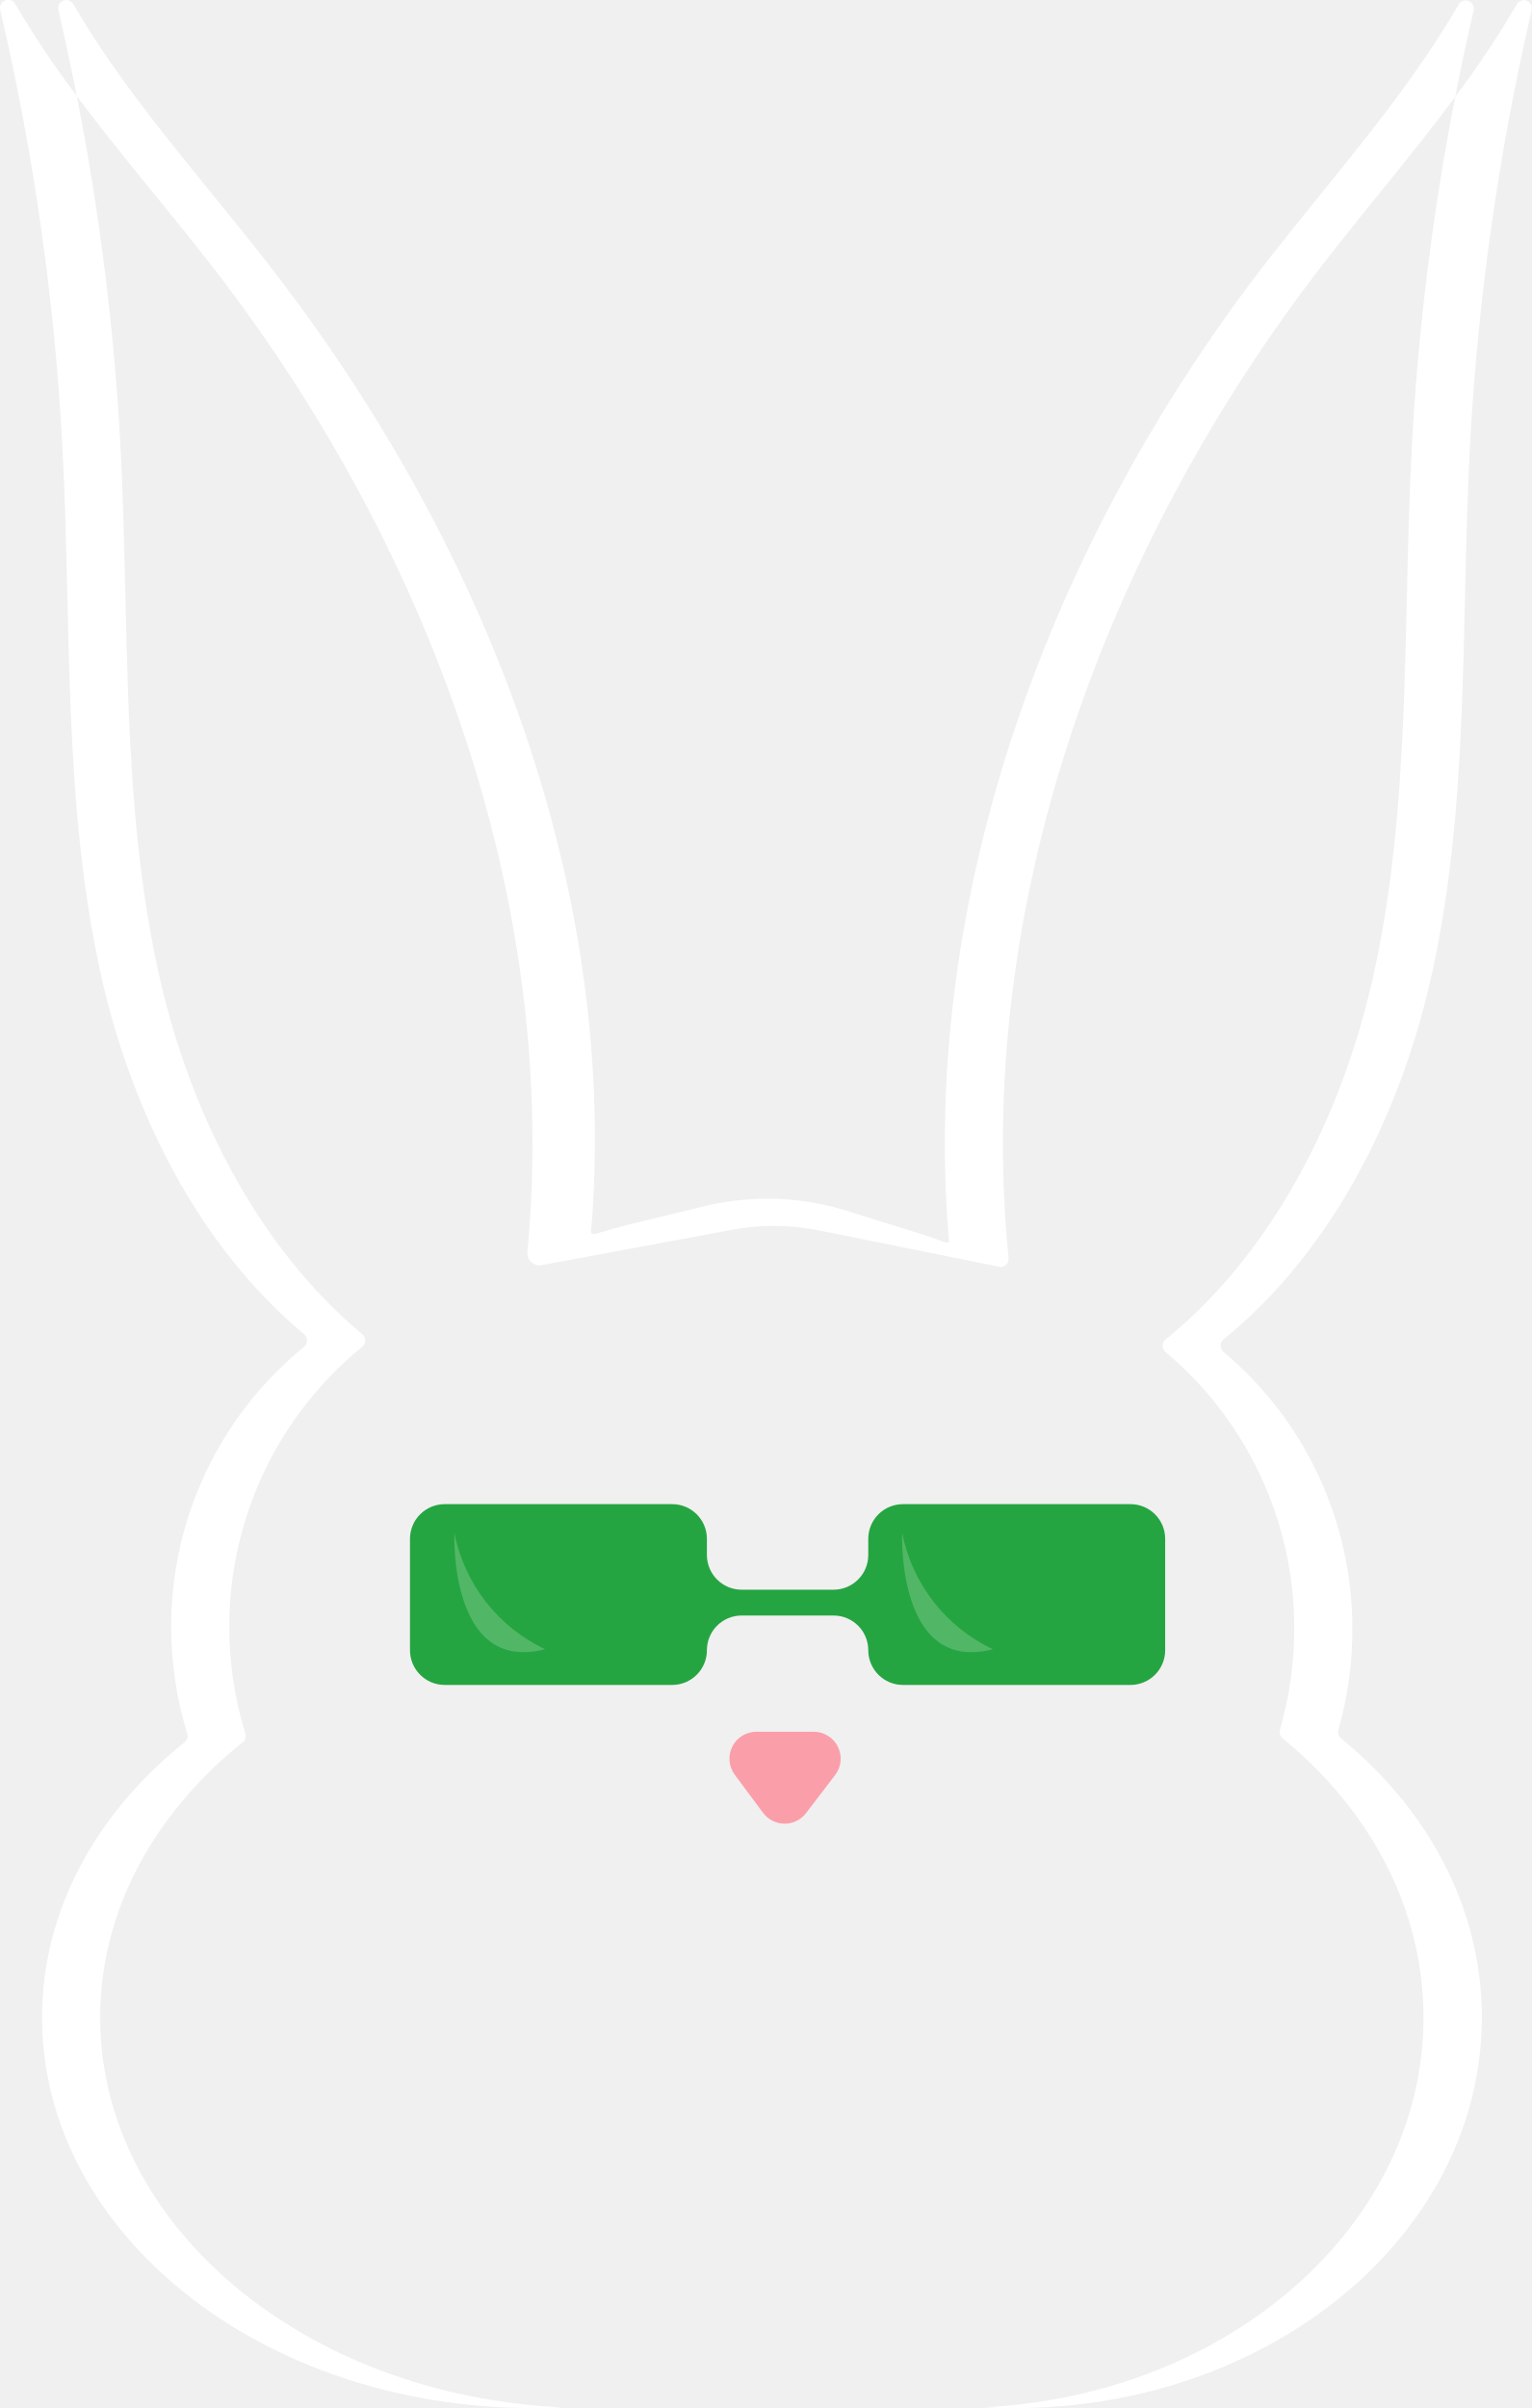
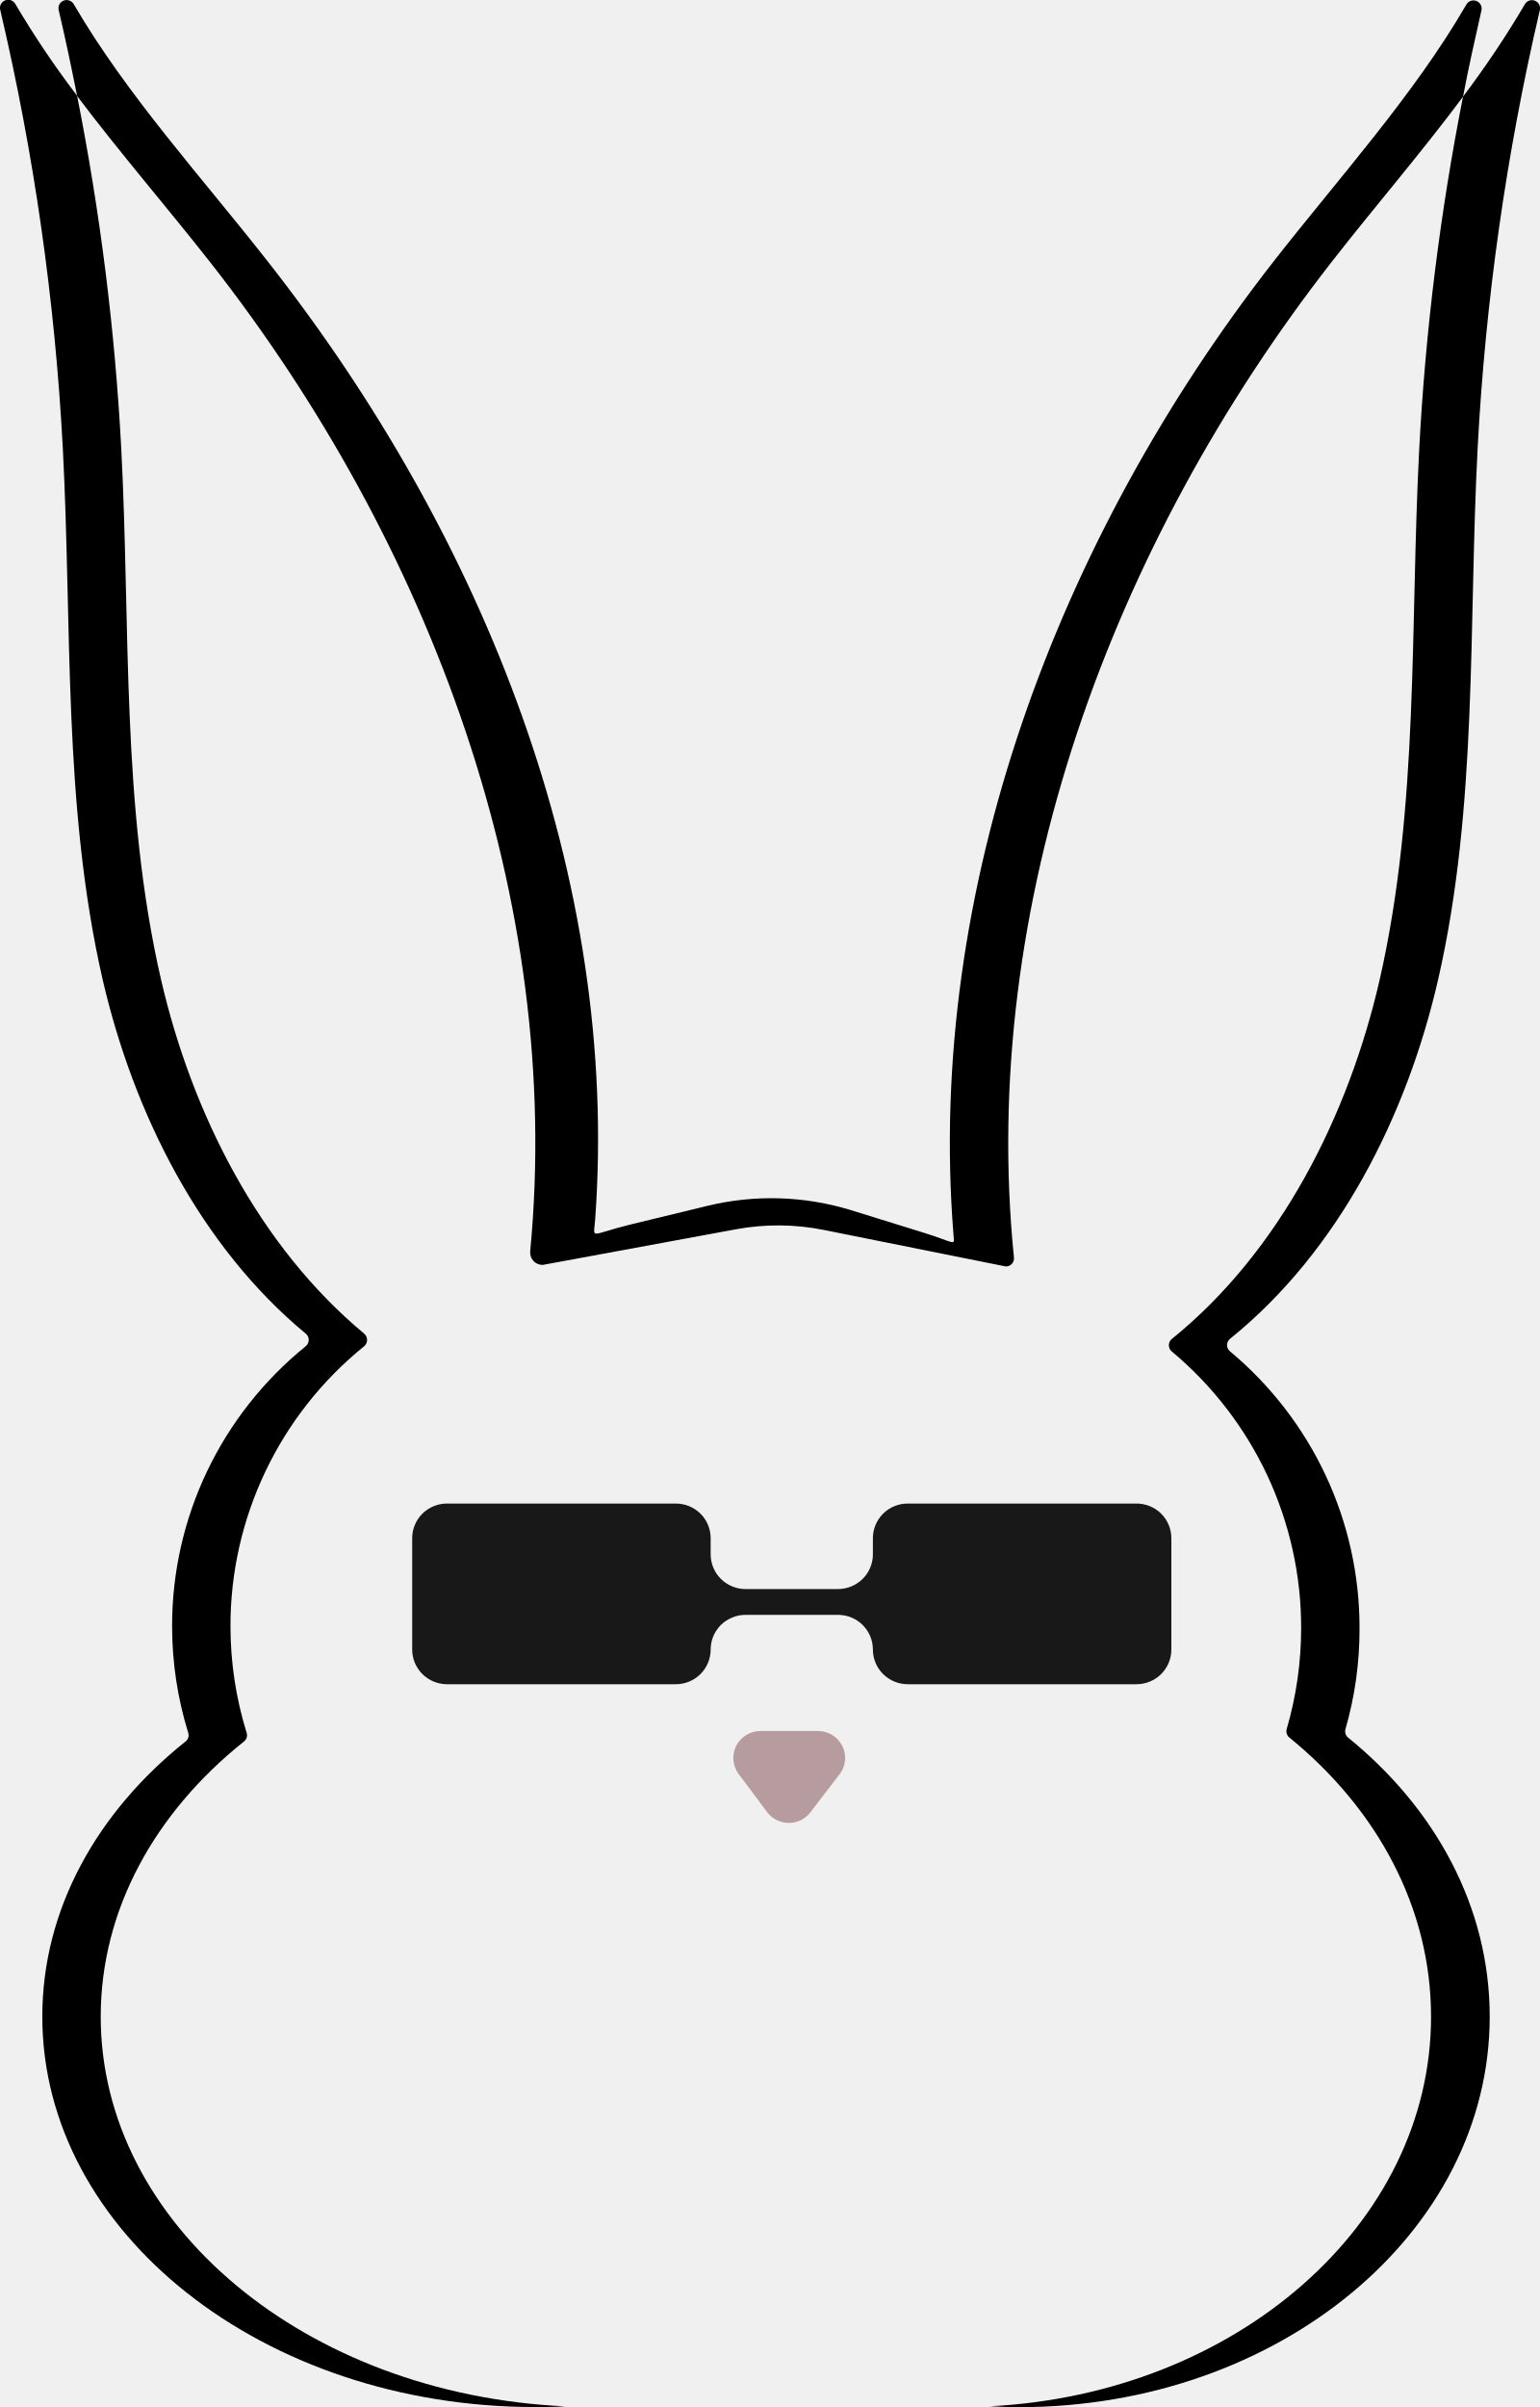
- <svg xmlns="http://www.w3.org/2000/svg" id="Dibujo" viewBox="0 0 237.33 372.96">
+ <svg xmlns="http://www.w3.org/2000/svg" width="32" height="50" viewBox="0 0 32 50" fill="none">
+   <g clip-path="url(#clip0_349_124)">
+     <path d="M11.275 26.276C11.239 26.276 11.203 26.268 11.17 26.254C11.137 26.239 11.107 26.218 11.083 26.191C11.059 26.164 11.04 26.133 11.029 26.098C11.018 26.064 11.014 26.028 11.017 25.992C11.712 18.723 8.954 11.289 4.365 5.444C3.467 4.301 2.484 3.165 1.603 1.995C1.484 1.397 1.359 0.802 1.219 0.208C1.21 0.168 1.215 0.127 1.234 0.091C1.253 0.055 1.285 0.028 1.322 0.013C1.36 -0.002 1.402 -0.003 1.441 0.011C1.479 0.024 1.511 0.051 1.532 0.086C2.635 1.98 4.205 3.696 5.577 5.448C10.06 11.159 12.882 18.237 12.367 25.331C12.336 25.758 12.232 25.652 13.086 25.44L14.704 25.048C15.674 24.813 16.69 24.841 17.646 25.127L19.156 25.595C19.888 25.82 19.83 25.902 19.812 25.641C19.242 18.486 21.97 11.194 26.454 5.444C27.816 3.701 29.375 1.983 30.471 0.093C30.491 0.058 30.523 0.031 30.562 0.018C30.6 0.005 30.641 0.006 30.679 0.02C30.717 0.035 30.748 0.062 30.767 0.098C30.786 0.133 30.792 0.174 30.784 0.213C30.649 0.81 30.514 1.408 30.401 2.008C29.529 3.179 28.556 4.305 27.668 5.444C23.084 11.324 20.333 18.813 21.069 26.123C21.072 26.147 21.069 26.171 21.061 26.194C21.054 26.216 21.041 26.237 21.025 26.255C21.009 26.272 20.989 26.286 20.966 26.295C20.944 26.304 20.92 26.308 20.896 26.307L17.112 25.548C16.515 25.429 15.9 25.424 15.301 25.534L11.275 26.276Z" fill="black" />
+     <path d="M29.882 20.353C30.71 16.746 30.512 13.003 30.704 9.311C30.866 6.246 31.298 3.202 31.996 0.213C32.007 0.174 32.002 0.131 31.983 0.095C31.965 0.058 31.933 0.03 31.895 0.015C31.856 -0 31.814 -0.001 31.775 0.013C31.736 0.027 31.704 0.055 31.684 0.091C31.294 0.754 30.864 1.394 30.4 2.008C29.925 4.418 29.621 6.858 29.491 9.311C29.298 13.003 29.491 16.746 28.668 20.353C28.018 23.183 26.599 25.994 24.354 27.81C24.333 27.826 24.317 27.846 24.305 27.869C24.294 27.893 24.288 27.918 24.288 27.944C24.288 27.97 24.294 27.995 24.305 28.019C24.317 28.042 24.333 28.062 24.354 28.078C25.195 28.782 25.871 29.66 26.335 30.651C26.798 31.643 27.038 32.723 27.037 33.816C27.037 34.528 26.936 35.236 26.736 35.919C26.727 35.951 26.728 35.985 26.739 36.016C26.749 36.047 26.768 36.075 26.794 36.095C28.608 37.57 29.736 39.62 29.736 41.892C29.736 46.203 25.68 49.728 20.567 49.985C20.77 49.996 20.972 50.003 21.18 50.003C26.573 50.003 30.955 46.371 30.955 41.892C30.955 39.613 29.826 37.567 28.013 36.095C27.987 36.074 27.968 36.046 27.959 36.015C27.949 35.983 27.948 35.95 27.958 35.918C28.155 35.235 28.253 34.527 28.25 33.816C28.251 32.722 28.011 31.641 27.547 30.649C27.083 29.658 26.405 28.779 25.563 28.075C25.543 28.059 25.526 28.039 25.515 28.016C25.503 27.993 25.497 27.967 25.497 27.941C25.497 27.916 25.503 27.89 25.515 27.867C25.526 27.844 25.543 27.823 25.563 27.807C27.812 25.994 29.232 23.183 29.882 20.353Z" fill="black" />
+     <path d="M2.093 41.89C2.093 39.661 3.231 37.642 5.07 36.175C5.096 36.154 5.116 36.126 5.126 36.094C5.135 36.062 5.135 36.027 5.125 35.995C4.902 35.278 4.789 34.531 4.789 33.779C4.788 32.667 5.037 31.568 5.517 30.562C5.996 29.557 6.695 28.671 7.563 27.968C7.583 27.952 7.6 27.931 7.611 27.908C7.622 27.885 7.628 27.86 7.628 27.834C7.628 27.808 7.622 27.782 7.611 27.759C7.6 27.736 7.583 27.715 7.563 27.7C5.376 25.88 3.988 23.123 3.346 20.348C2.515 16.74 2.713 12.997 2.519 9.305C2.388 6.848 2.081 4.403 1.602 1.989C1.136 1.378 0.707 0.741 0.317 0.08C0.296 0.045 0.264 0.018 0.226 0.005C0.187 -0.008 0.145 -0.008 0.108 0.007C0.07 0.022 0.038 0.05 0.019 0.085C0 0.121 -0.005 0.163 0.004 0.202C0.707 3.192 1.142 6.238 1.305 9.305C1.499 12.997 1.305 16.74 2.133 20.348C2.775 23.123 4.155 25.88 6.349 27.7C6.37 27.715 6.386 27.736 6.398 27.759C6.409 27.782 6.415 27.808 6.415 27.834C6.415 27.86 6.409 27.885 6.398 27.908C6.386 27.931 6.37 27.952 6.349 27.968C5.482 28.671 4.783 29.557 4.303 30.562C3.823 31.568 3.575 32.667 3.576 33.779C3.576 34.531 3.689 35.278 3.911 35.995C3.922 36.027 3.922 36.062 3.912 36.094C3.902 36.126 3.883 36.154 3.856 36.175C2.017 37.642 0.879 39.661 0.879 41.89C0.879 46.369 5.463 50.001 11.126 50.001C11.333 50.001 11.538 50.001 11.741 49.986C6.36 49.739 2.093 46.21 2.093 41.89Z" fill="black" />
+     <path opacity="0.9" d="M18.138 31.953V32.288C18.138 32.479 18.062 32.662 17.926 32.797C17.79 32.932 17.606 33.009 17.414 33.009H15.492C15.3 33.009 15.116 32.933 14.979 32.798C14.843 32.662 14.767 32.479 14.767 32.288V31.953C14.767 31.762 14.691 31.578 14.555 31.443C14.419 31.308 14.235 31.233 14.043 31.233H9.29C9.195 31.232 9.101 31.251 9.013 31.287C8.925 31.323 8.845 31.376 8.777 31.443C8.71 31.51 8.656 31.589 8.62 31.677C8.583 31.764 8.565 31.858 8.565 31.953V34.265C8.565 34.456 8.641 34.64 8.777 34.775C8.913 34.91 9.098 34.986 9.29 34.986H14.043C14.235 34.986 14.419 34.91 14.555 34.775C14.691 34.639 14.767 34.456 14.767 34.265C14.767 34.17 14.786 34.077 14.822 33.989C14.859 33.902 14.912 33.822 14.979 33.755C15.047 33.689 15.127 33.636 15.215 33.6C15.303 33.563 15.397 33.545 15.492 33.545H17.414C17.509 33.545 17.603 33.564 17.691 33.6C17.779 33.636 17.858 33.689 17.926 33.756C17.993 33.823 18.046 33.902 18.083 33.99C18.119 34.077 18.138 34.17 18.138 34.265C18.138 34.456 18.214 34.64 18.35 34.775C18.486 34.91 18.671 34.986 18.863 34.986H23.616C23.808 34.986 23.992 34.91 24.128 34.775C24.264 34.639 24.34 34.456 24.34 34.265V31.953C24.34 31.762 24.264 31.578 24.128 31.443C23.992 31.308 23.808 31.233 23.616 31.233H18.863C18.768 31.232 18.674 31.251 18.586 31.287C18.498 31.323 18.418 31.376 18.35 31.443C18.283 31.51 18.23 31.589 18.193 31.677C18.157 31.764 18.138 31.858 18.138 31.953Z" fill="black" />
+     <path d="M16.838 37.648L17.446 36.856C17.51 36.774 17.549 36.675 17.559 36.571C17.569 36.468 17.55 36.363 17.503 36.27C17.457 36.176 17.385 36.098 17.296 36.043C17.207 35.988 17.105 35.958 17 35.958H15.8C15.696 35.958 15.594 35.987 15.505 36.041C15.416 36.096 15.345 36.173 15.298 36.266C15.251 36.358 15.231 36.462 15.24 36.565C15.249 36.668 15.286 36.767 15.348 36.85L15.94 37.642C15.992 37.712 16.059 37.768 16.137 37.807C16.215 37.846 16.301 37.867 16.388 37.867C16.475 37.868 16.561 37.848 16.639 37.81C16.717 37.772 16.785 37.716 16.838 37.648Z" fill="#B79C9F" />
+   </g>
  <defs>
-     <style>.cls-1,.cls-4{fill:#fff;}.cls-2{fill:#0e9c2d;opacity:0.9;}.cls-3{fill:#fa9fa9;}.cls-4{opacity:0.2;}</style>
+     <clipPath id="clip0_349_124">
+       <rect width="32" height="50" fill="white" />
+     </clipPath>
  </defs>
-   <path class="cls-1" d="M-561.1-450.24a1.93,1.93,0,0,1-1.91-2.12c5.15-54.22-15.3-109.67-49.34-153.27-6.66-8.53-13.95-17-20.48-25.73-.88-4.46-1.81-8.9-2.85-13.33a1.26,1.26,0,0,1,2.32-.91c8.18,14.13,19.83,26.93,30,40C-570.11-563-549.18-510.21-553-457.29c-.23,3.18-1,2.39,5.33.81l12-2.92a41.54,41.54,0,0,1,21.82.59l11.2,3.49c5.43,1.68,5,2.29,4.87.34-4.23-53.37,16-107.76,49.26-150.65,10.1-13,21.66-25.82,29.79-39.92a1.26,1.26,0,0,1,2.32.9c-1,4.45-2,8.91-2.84,13.39-6.47,8.73-13.68,17.13-20.27,25.63-34,43.86-54.4,99.72-48.94,154.25a1.24,1.24,0,0,1-1.28,1.37l-28.07-5.66a35.48,35.48,0,0,0-13.43-.11Z" transform="translate(644.72 646.24)" />
-   <path class="cls-1" d="M-423.1-494.42c6.14-26.91,4.67-54.83,6.1-82.37a390.69,390.69,0,0,1,9.58-67.86,1.25,1.25,0,0,0-2.31-.91,149.24,149.24,0,0,1-9.53,14.3A390.07,390.07,0,0,0-426-576.79c-1.43,27.54,0,55.46-6.1,82.37-4.82,21.11-15.35,42.07-32,55.62a1.27,1.27,0,0,0,0,2A55.86,55.86,0,0,1-444.2-394a56.07,56.07,0,0,1-2.23,15.69A1.25,1.25,0,0,0-446-377c13.45,11,21.82,26.29,21.82,43.24,0,32.16-30.08,58.45-68,60.37,1.5.08,3,.13,4.54.13,40,0,72.5-27.09,72.5-60.5,0-17-8.37-32.26-21.82-43.24a1.25,1.25,0,0,1-.41-1.32A56.07,56.07,0,0,0-435.2-394a55.86,55.86,0,0,0-19.93-42.82,1.27,1.27,0,0,1,0-2C-438.45-452.35-427.92-473.31-423.1-494.42Z" transform="translate(644.72 646.24)" />
-   <path class="cls-1" d="M-629.2-333.77c0-16.63,8.44-31.69,22.08-42.63a1.23,1.23,0,0,0,.41-1.34,56.1,56.1,0,0,1-2.49-16.53,55.88,55.88,0,0,1,20.57-43.35,1.27,1.27,0,0,0,0-2c-16.22-13.57-26.51-34.14-31.27-54.84-6.17-26.91-4.7-54.83-6.14-82.37a386.94,386.94,0,0,0-6.8-54.57,146,146,0,0,1-9.53-14.24,1.26,1.26,0,0,0-2.32.91,388.25,388.25,0,0,1,9.65,67.9c1.44,27.54,0,55.46,6.14,82.37,4.76,20.7,15,41.27,31.27,54.84a1.27,1.27,0,0,1,0,2,55.88,55.88,0,0,0-20.57,43.35,56.1,56.1,0,0,0,2.49,16.53,1.23,1.23,0,0,1-.41,1.34c-13.64,10.94-22.08,26-22.08,42.63,0,33.41,34,60.5,76,60.5,1.53,0,3.05,0,4.56-.11C-597.55-275.22-629.2-301.55-629.2-333.77Z" transform="translate(644.72 646.24)" />
-   <path class="cls-2" d="M-510.2-407.9v2.5a5.38,5.38,0,0,1-5.37,5.38h-14.25a5.38,5.38,0,0,1-5.38-5.38v-2.5a5.37,5.37,0,0,0-5.37-5.37h-35.25a5.37,5.37,0,0,0-5.38,5.37v17.25a5.38,5.38,0,0,0,5.38,5.38h35.25a5.38,5.38,0,0,0,5.37-5.38h0a5.37,5.37,0,0,1,5.38-5.37h14.25a5.37,5.37,0,0,1,5.37,5.37h0a5.38,5.38,0,0,0,5.38,5.38h35.25a5.38,5.38,0,0,0,5.37-5.38V-407.9a5.37,5.37,0,0,0-5.37-5.37h-35.25A5.37,5.37,0,0,0-510.2-407.9Z" transform="translate(644.72 646.24)" />
-   <path class="cls-3" d="M-519.84-365.42l4.51-5.9a4.17,4.17,0,0,0-3.31-6.7h-8.9a4.17,4.17,0,0,0-3.35,6.65l4.39,5.91A4.17,4.17,0,0,0-519.84-365.42Z" transform="translate(644.72 646.24)" />
-   <path class="cls-4" d="M-504.95-408.8s-.88,21.86,14.05,18A25.34,25.34,0,0,1-504.95-408.8Z" transform="translate(644.72 646.24)" />
-   <path class="cls-4" d="M-574.32-408.8s-.88,21.86,14.05,18A25.34,25.34,0,0,1-574.32-408.8Z" transform="translate(644.72 646.24)" />
-   <line class="cls-1" x1="87.08" y1="372.85" x2="152.47" y2="372.84" />
</svg>
